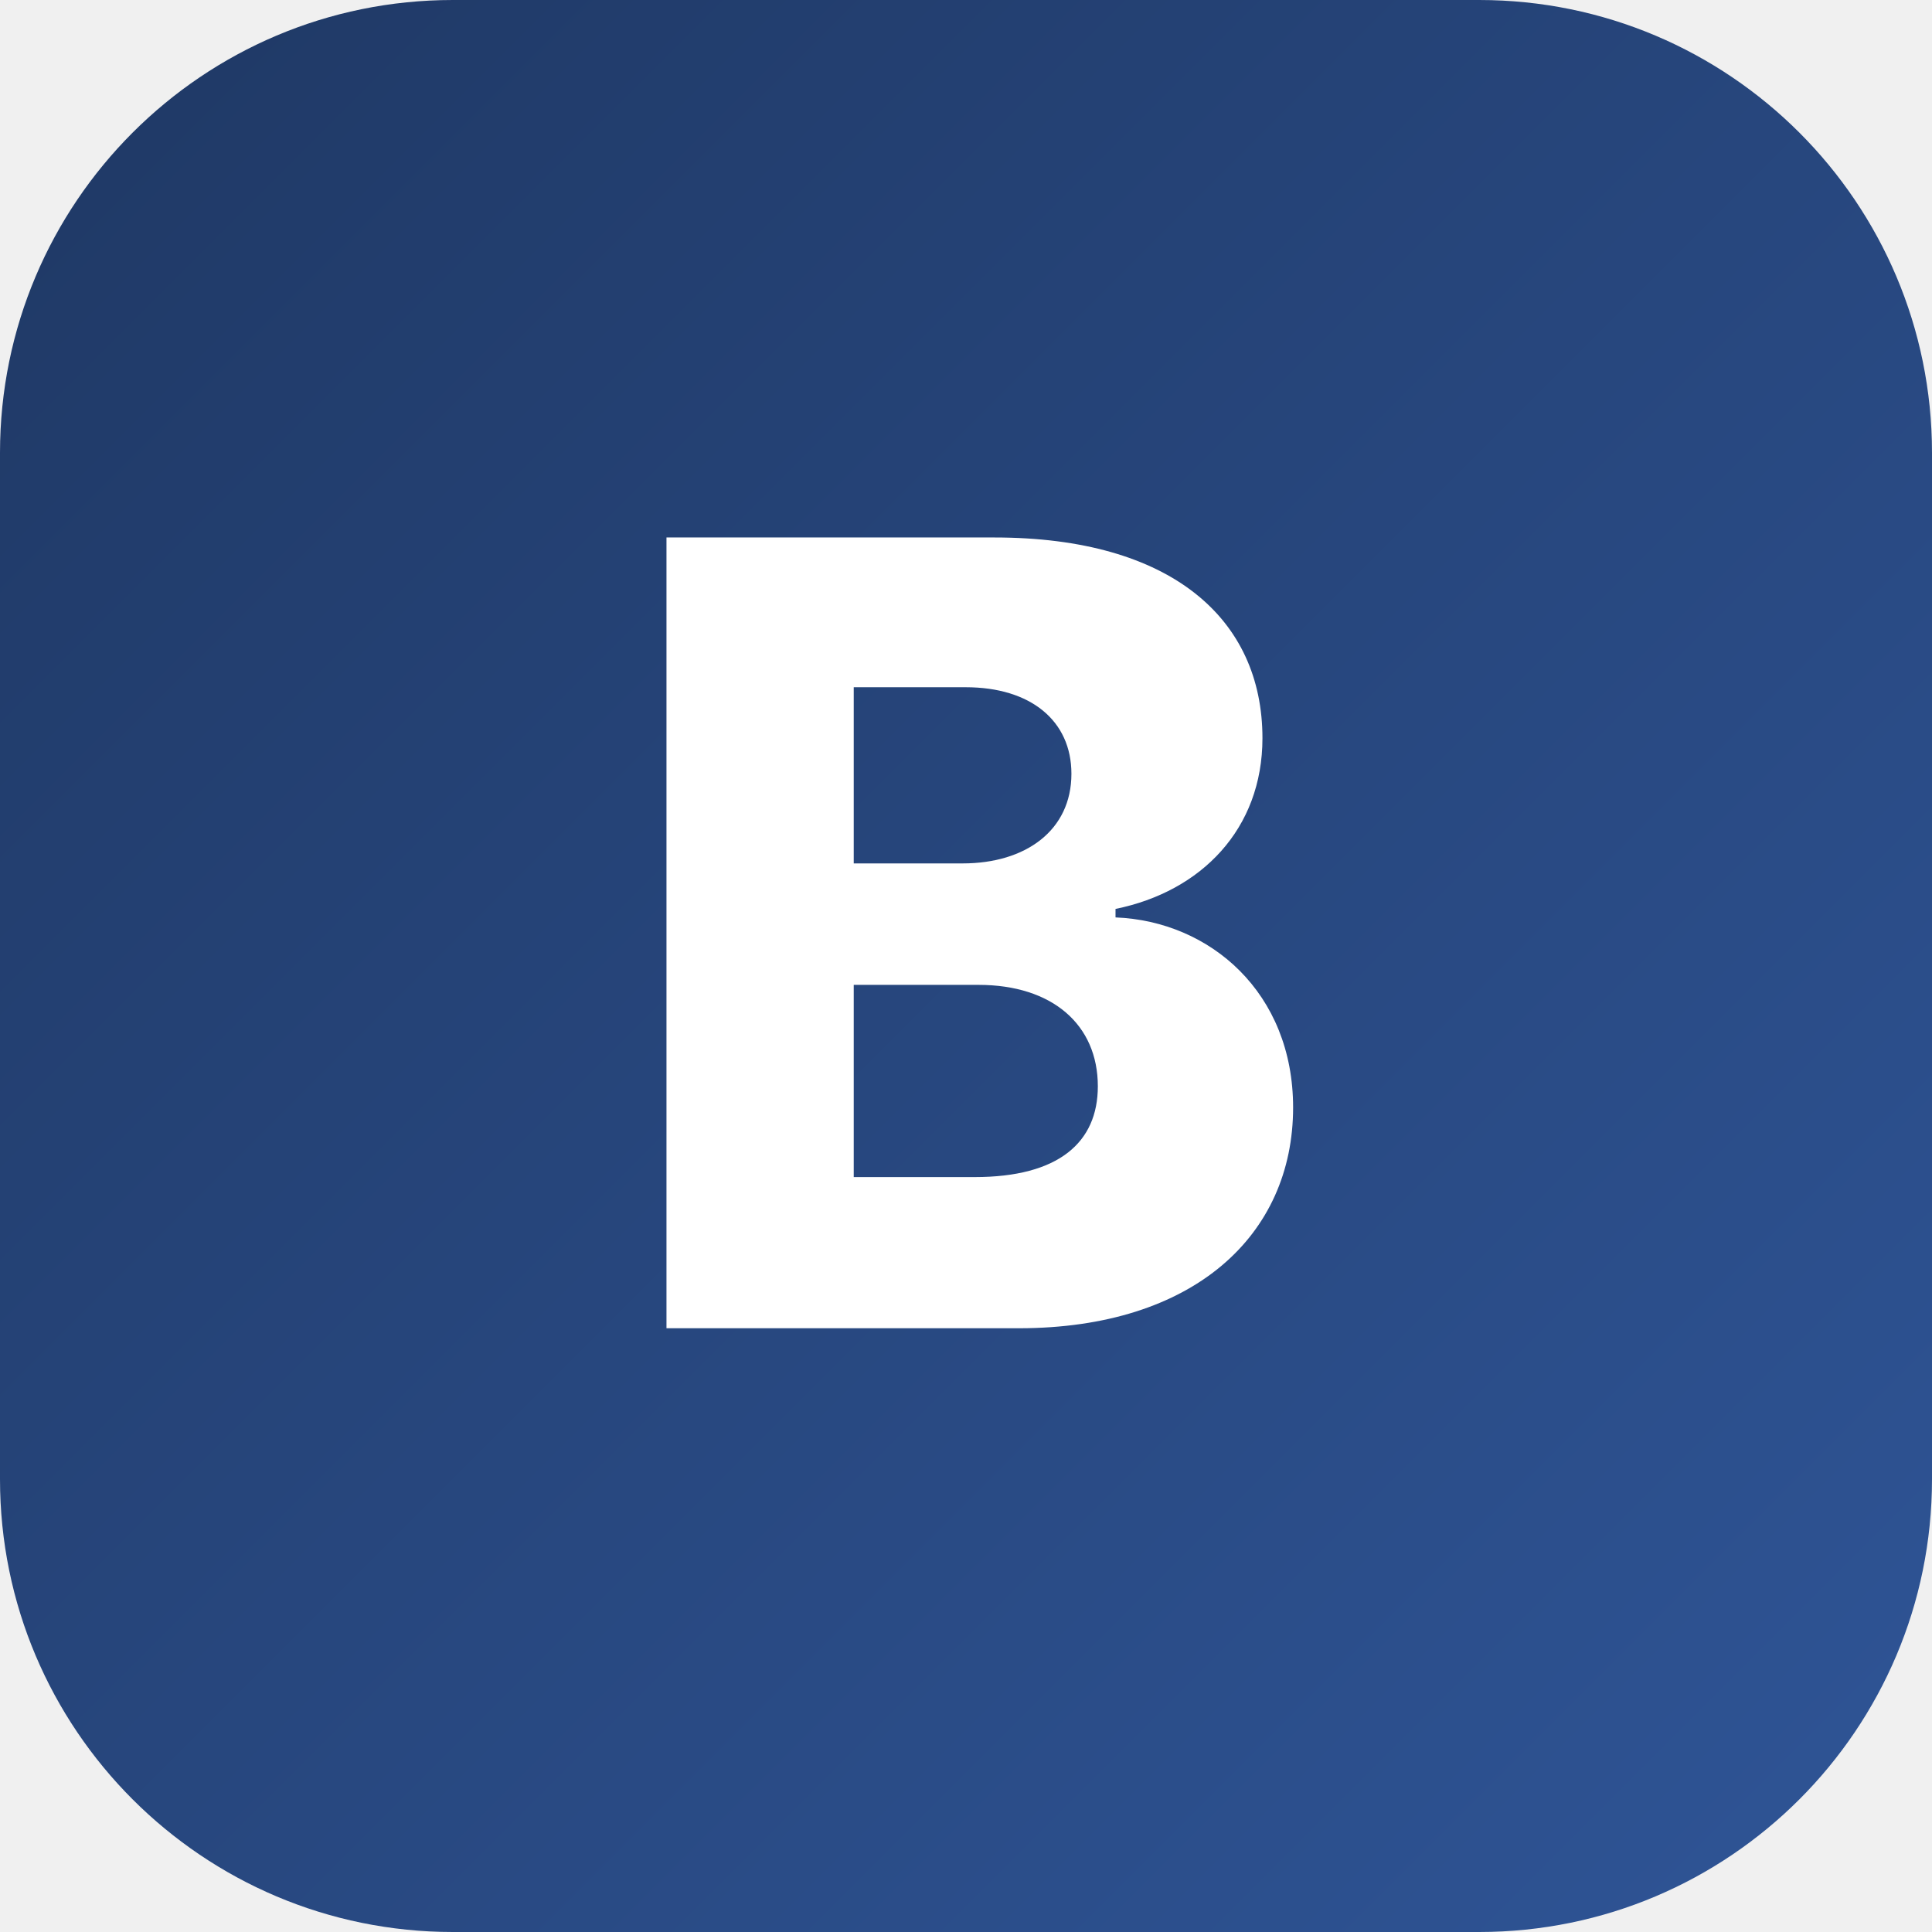
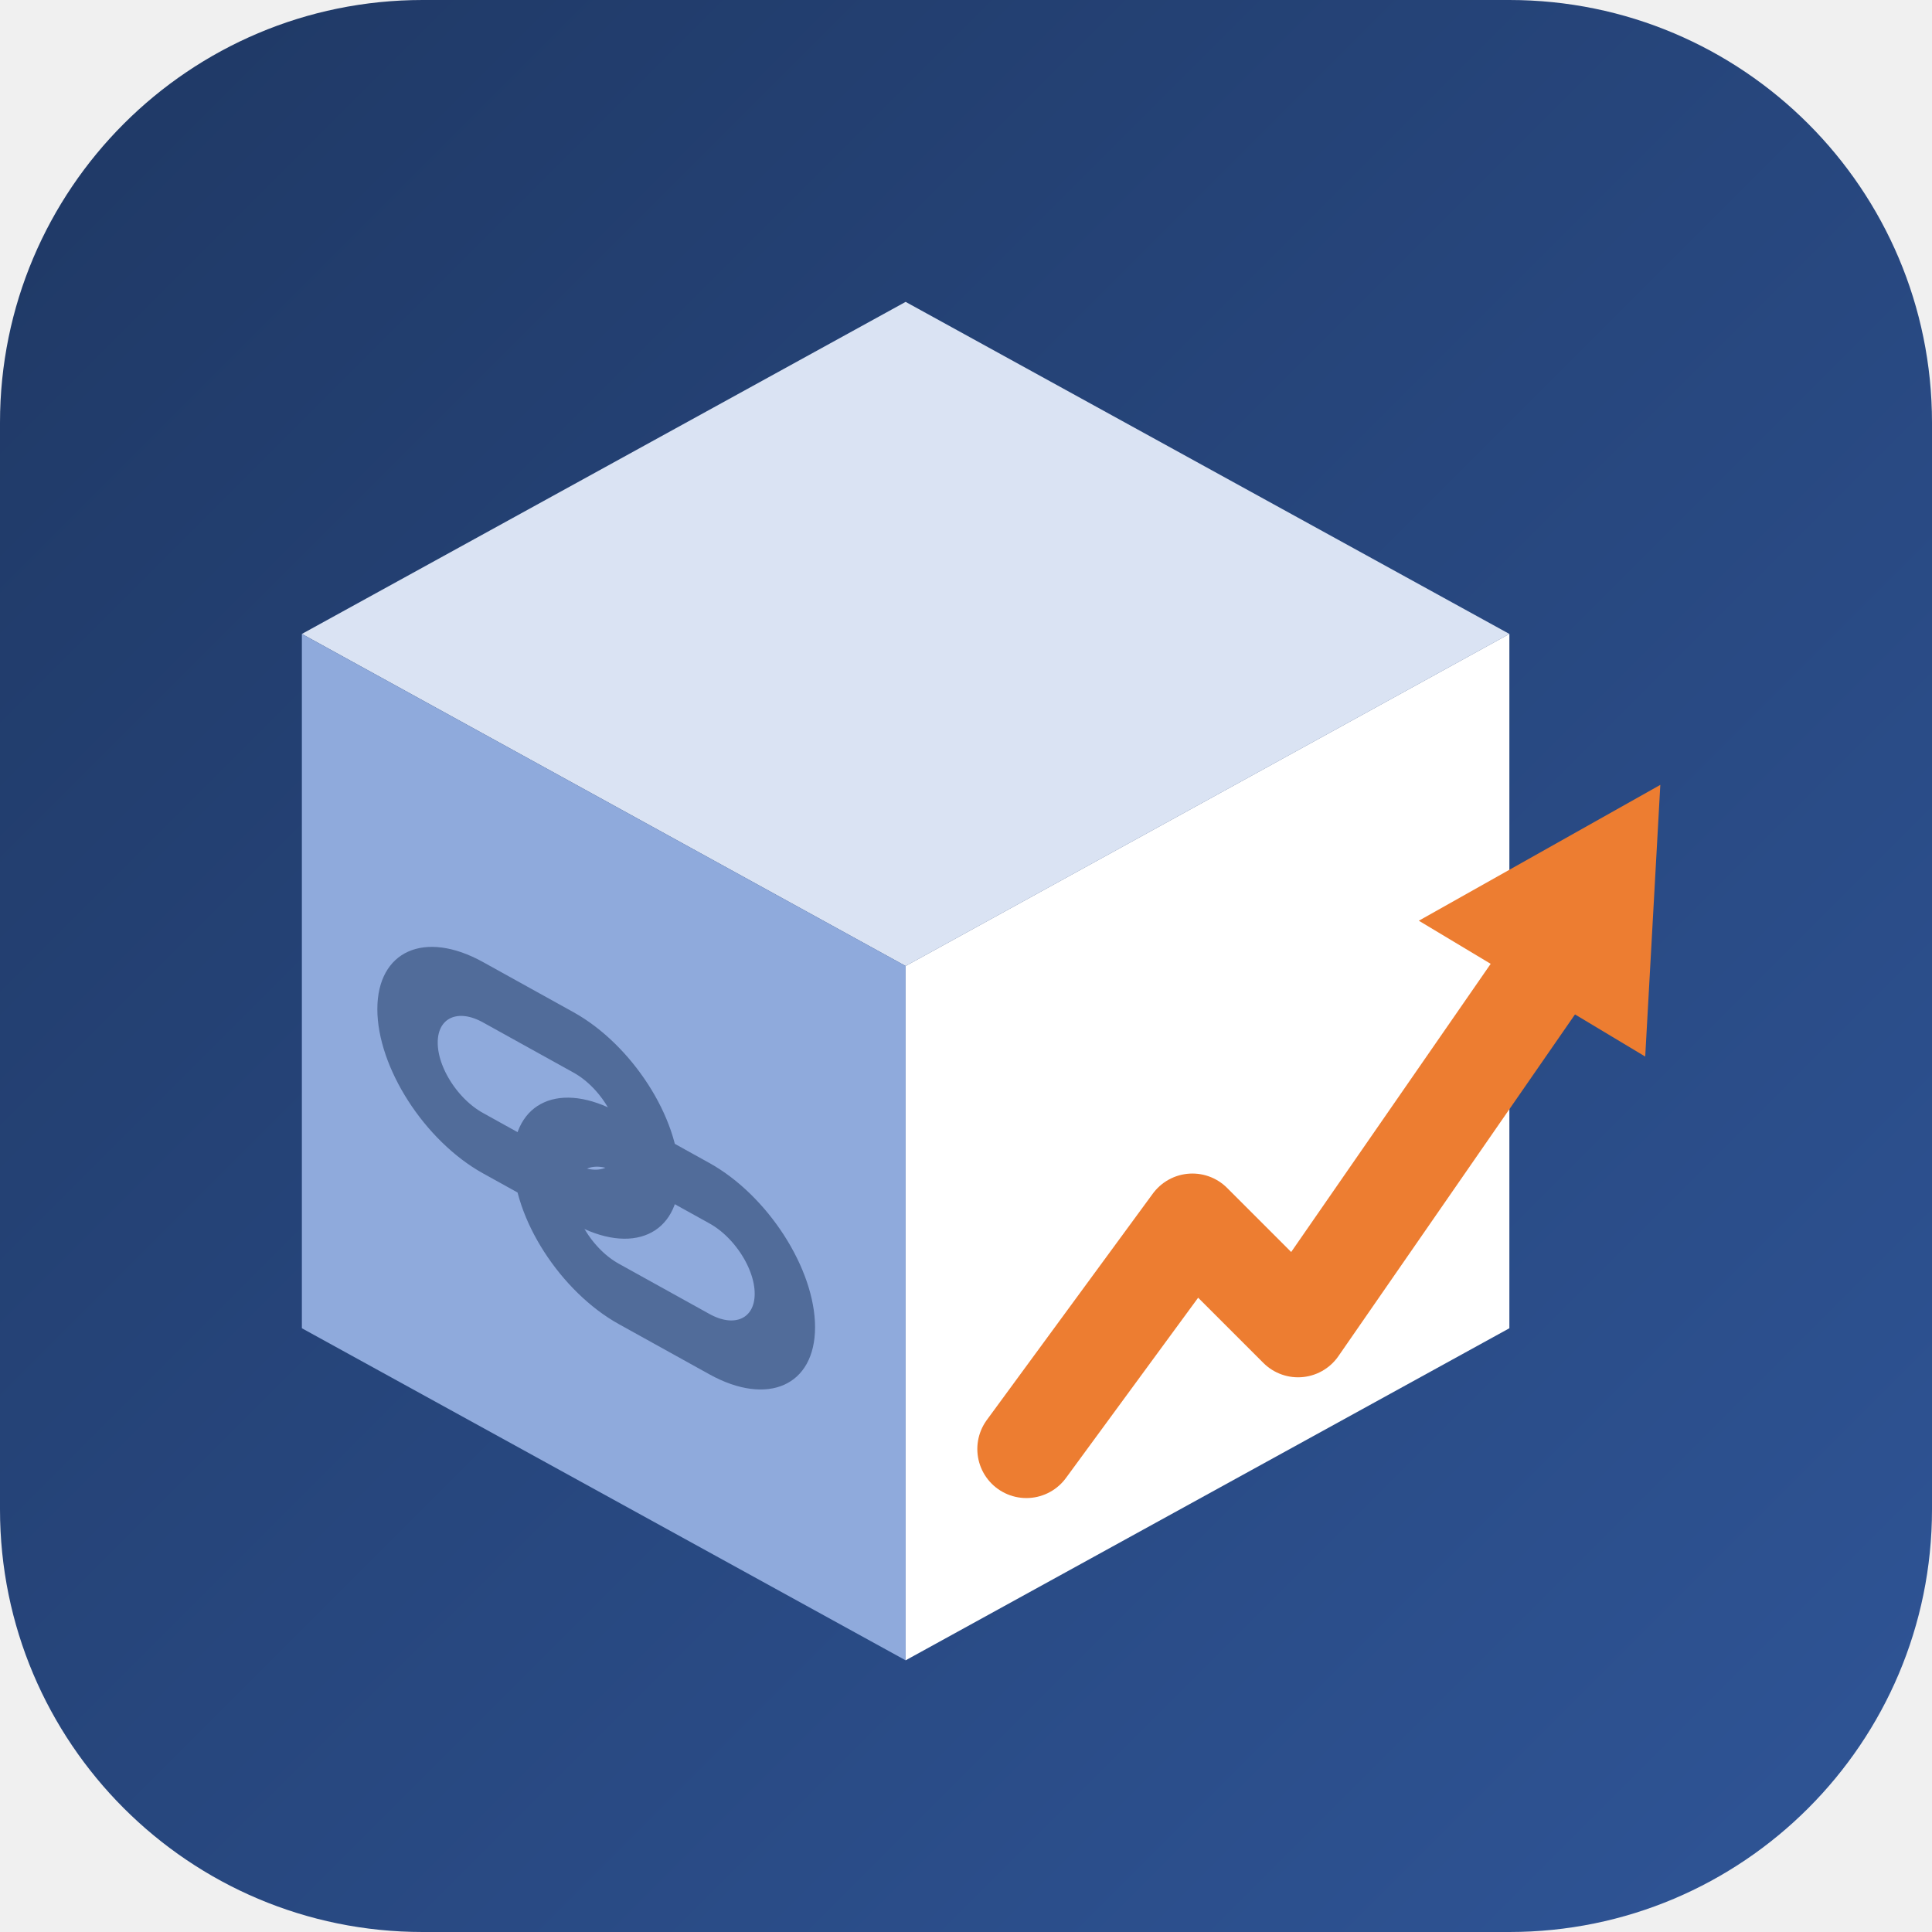
<svg xmlns="http://www.w3.org/2000/svg" viewBox="0 0 128 128">
  <defs>
-     <linearGradient id="g" x1="0" y1="0" x2="1" y2="1">
+     <linearGradient id="bxi" x1="0" y1="0" x2="1" y2="1">
      <stop offset="0" stop-color="#1F3864" />
      <stop offset="1" stop-color="#2F5597" />
    </linearGradient>
  </defs>
-   <rect width="128" height="128" rx="30" fill="url(#g)" />
-   <text x="64" y="88" text-anchor="middle" font-family="Inter,Arial,sans-serif" font-size="72" font-weight="800" fill="#fff">B</text>
+   <rect width="128" height="128" rx="28" fill="url(#bxi)" />
+   <polygon points="60,20 100,42 60,64 20,42" fill="#DAE3F3" />
+   <polygon points="20,42 60,64 60,110 20,88" fill="#8FAADC" />
+   <polygon points="100,42 60,64 60,110 100,88" fill="#fff" />
+   <g fill="none" stroke="#1F3864" stroke-width="4" opacity=".55">
+     <rect x="27" y="62" width="16" height="10" rx="5" transform="skewY(29) translate(0,-14)" />
+     <rect x="36" y="67" width="16" height="10" rx="5" transform="skewY(29) translate(0,-14)" />
+   </g>
+   <polyline points="68,96 79,81 86,88 104,62" fill="none" stroke="#ED7D31" stroke-width="6.5" stroke-linecap="round" stroke-linejoin="round" />
+   <polygon points="110,52 109,70 94,61" fill="#ED7D31" />
</svg>
